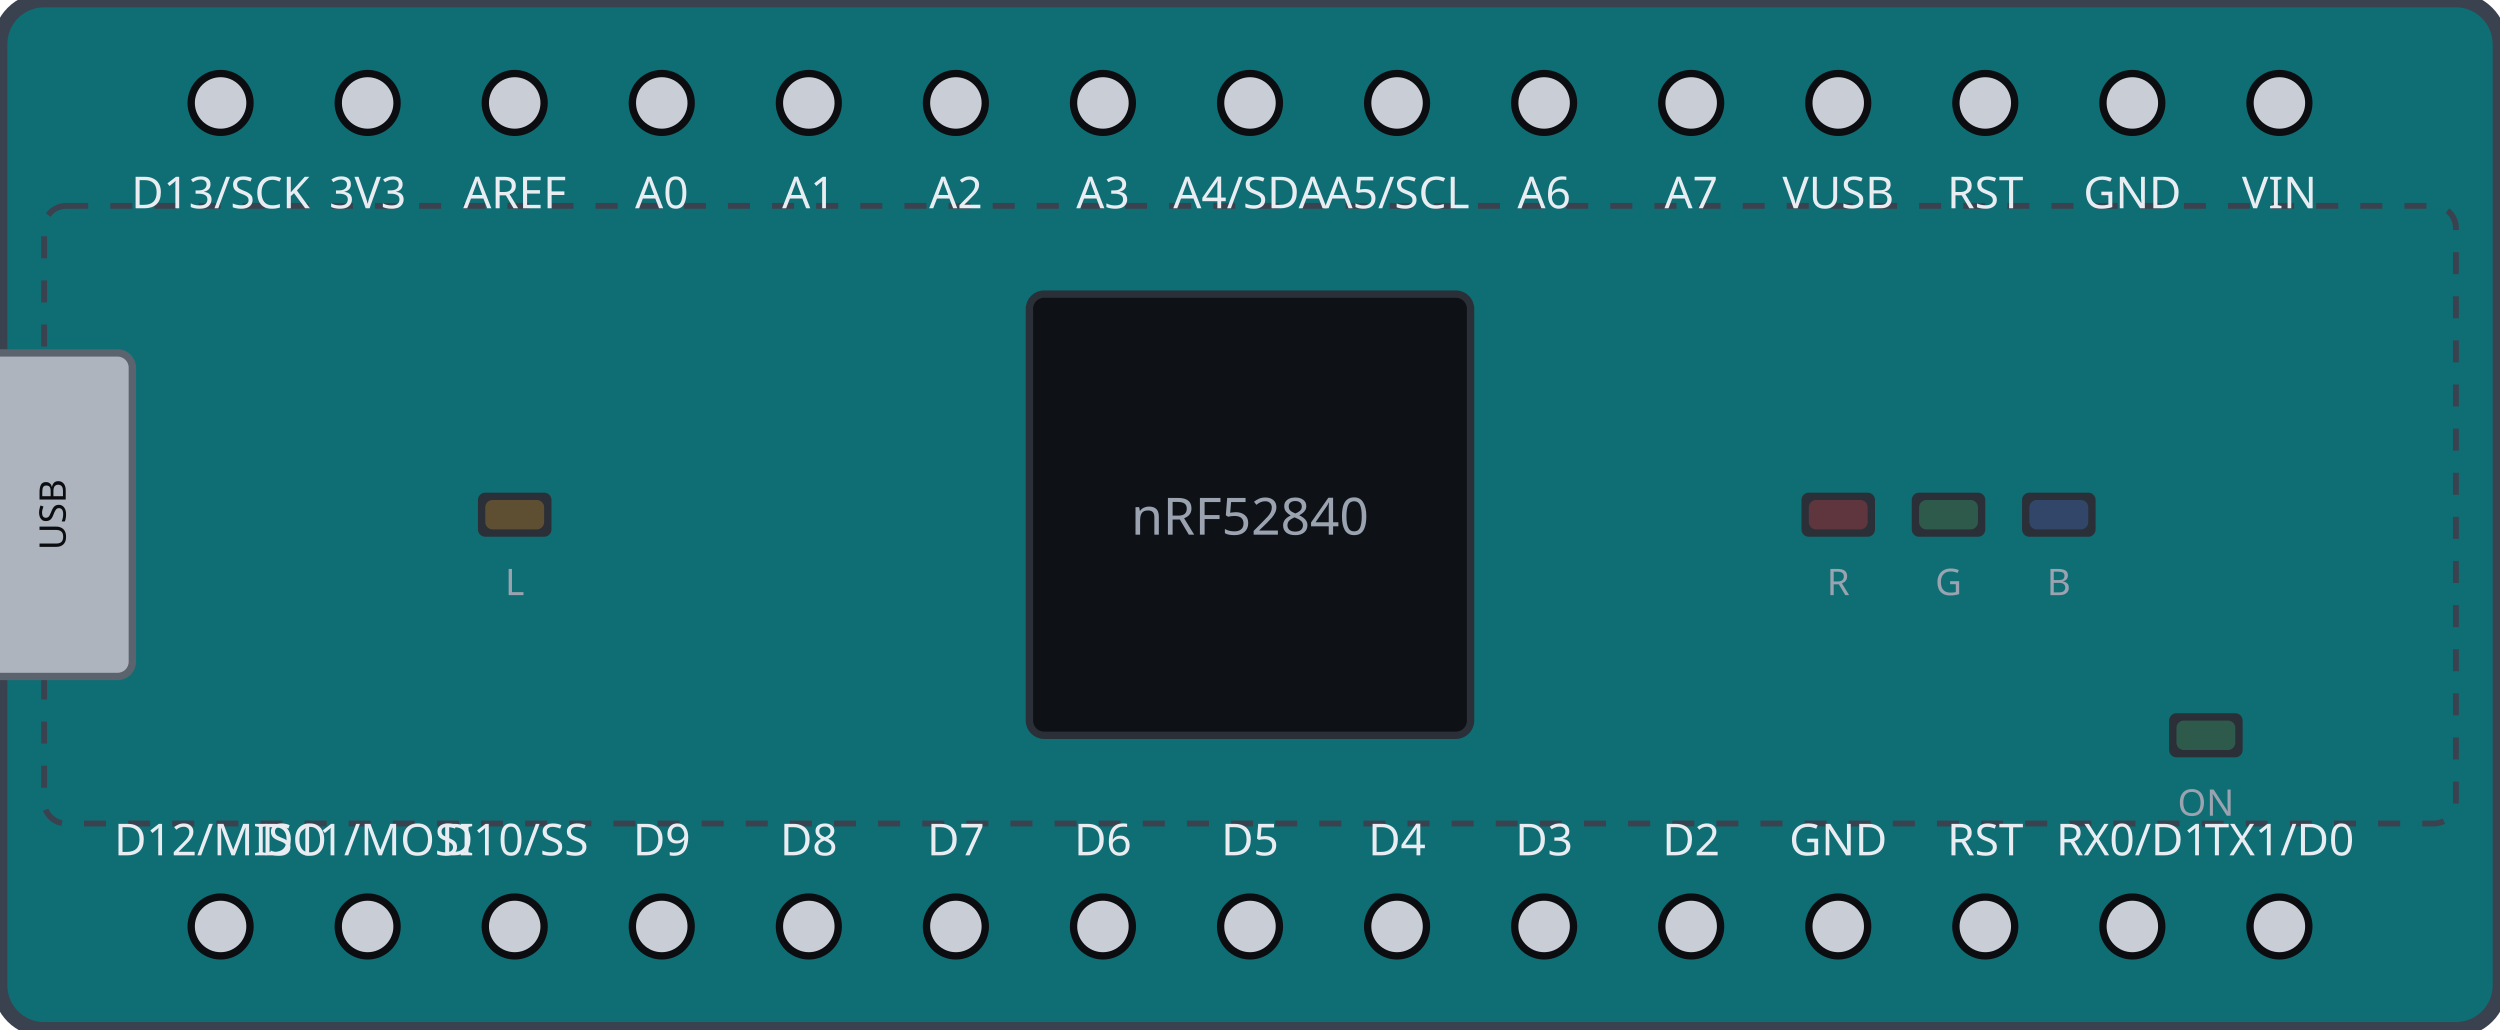
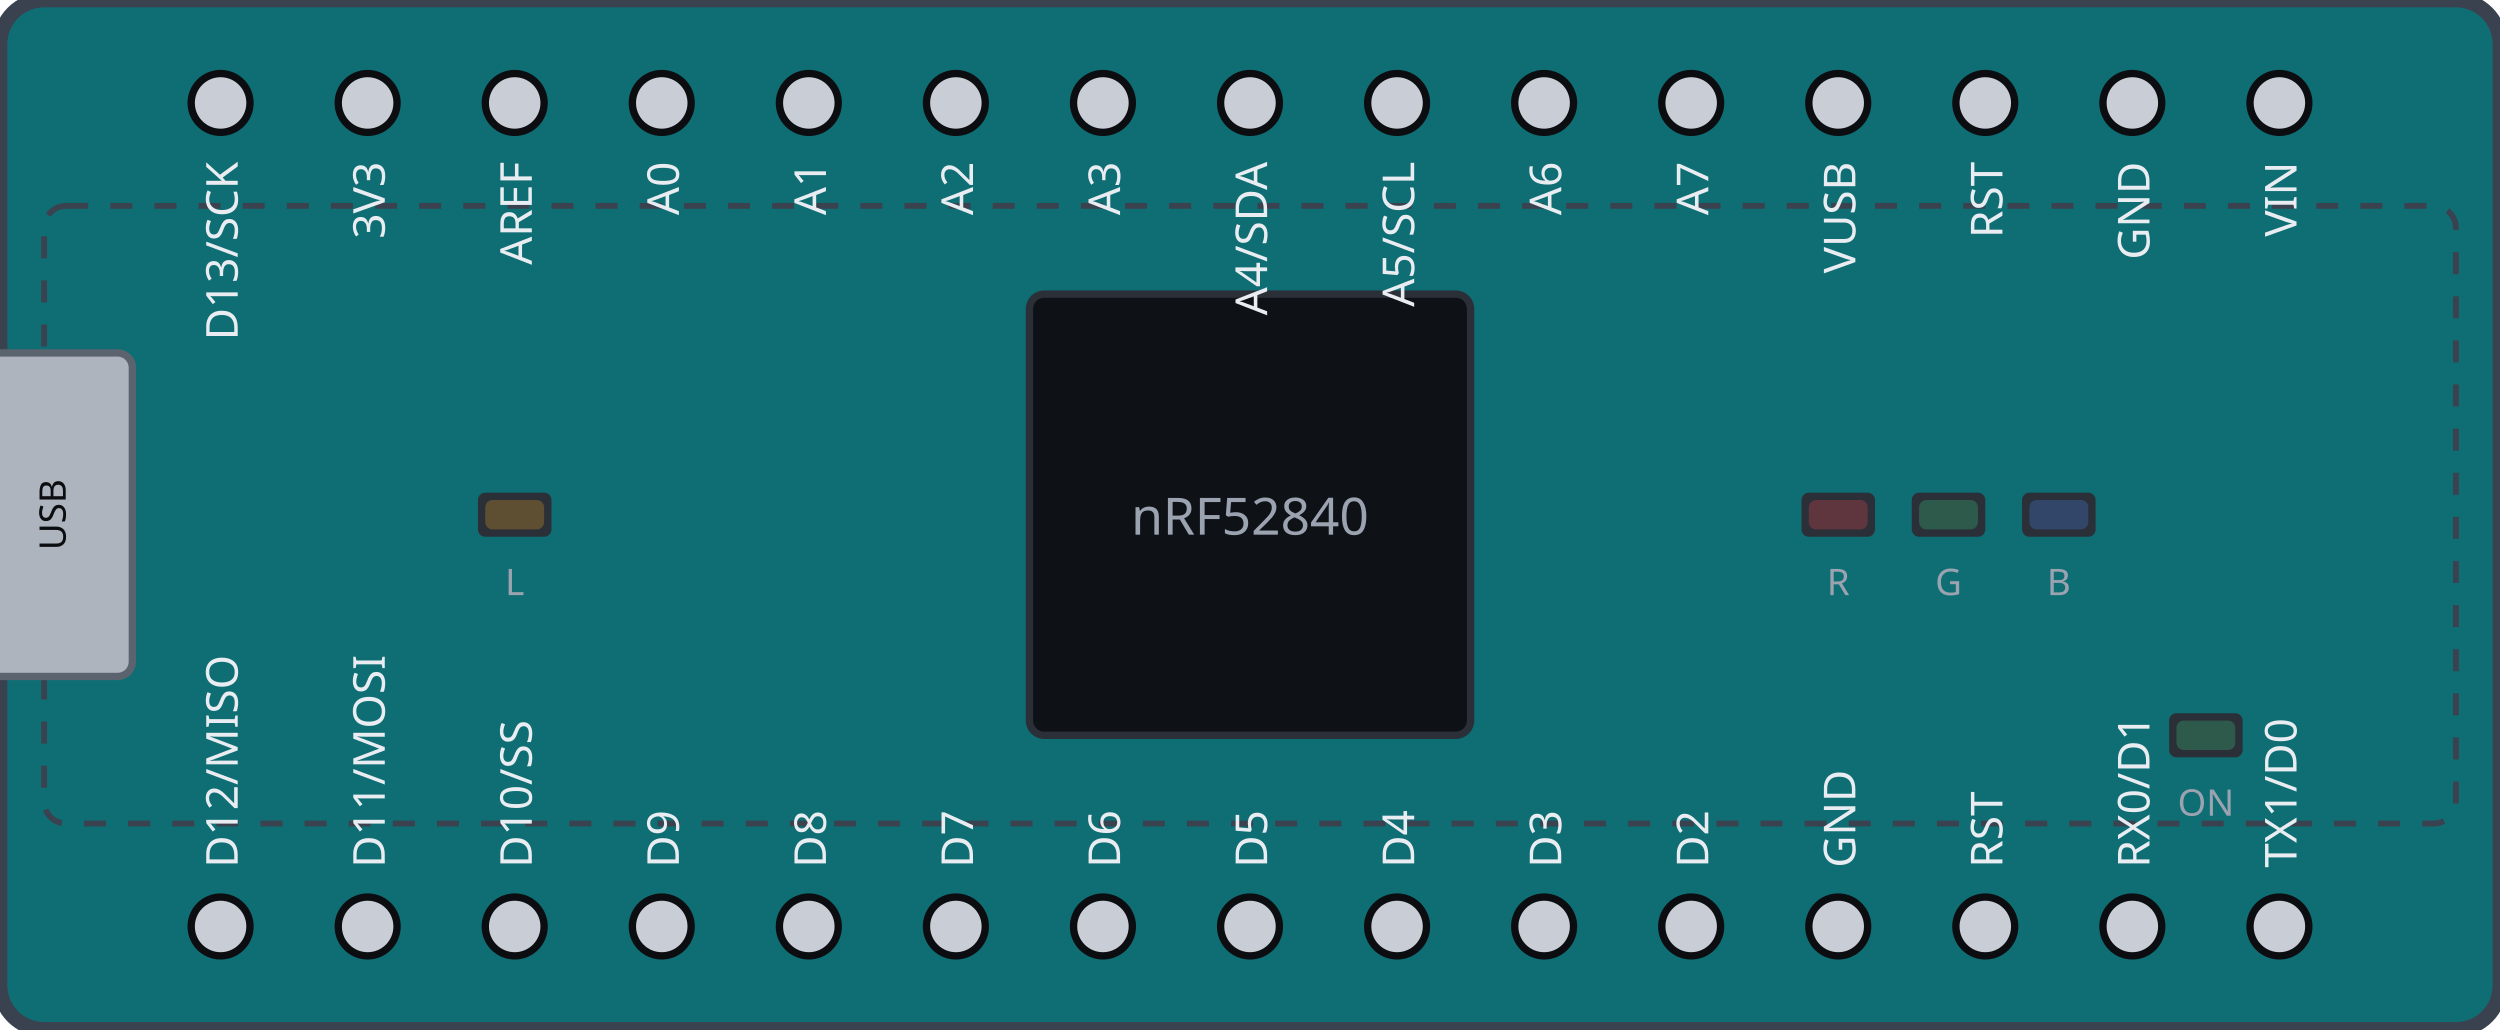
<svg xmlns="http://www.w3.org/2000/svg" viewBox="0 0 340 140" width="340" height="140">
  <defs>
    <filter id="arduino-nano-33-ble-glow" x="-100%" y="-100%" width="300%" height="300%">
      <feGaussianBlur stdDeviation="2.5" />
    </filter>
  </defs>
  <rect x="0" y="0" width="340" height="140" rx="6" fill="#0E6E74" stroke="#3A4250" stroke-width="2" />
  <rect x="6" y="28" width="328" height="84" rx="3" fill="none" stroke="#3A4250" stroke-width="0.8" stroke-dasharray="3 3" />
  <rect x="-4" y="48.0" width="22" height="44" rx="2" fill="#AEB4BD" stroke="#5B636F" stroke-width="1" />
  <text x="7.0" y="70.0" font-family="IBM Plex Mono" font-size="5" fill="#0B0D10" text-anchor="middle" dominant-baseline="central" transform="rotate(-90 7.0 70.0)">USB</text>
  <rect x="140.0" y="40.0" width="60" height="60" rx="2" fill="#0E1116" stroke="#2A2F38" stroke-width="1" />
  <text x="170.0" y="70.0" font-family="IBM Plex Mono" font-size="7" fill="#9AA3AF" text-anchor="middle" dominant-baseline="central">nRF52840</text>
  <rect x="65" y="67" width="10" height="6" rx="1" fill="#2A2F38" />
  <circle cx="70" cy="70" r="6" fill="#FFB020" opacity="0" filter="url(#arduino-nano-33-ble-glow)" data-bind="opacity:led" />
  <rect x="66" y="68" width="8" height="4" rx="1" fill="#FFB020" opacity="0.25" />
  <rect x="66" y="68" width="8" height="4" rx="1" fill="#FFB020" opacity="0" data-bind="opacity:led" />
  <text x="70" y="79" font-family="IBM Plex Mono" font-size="5" fill="#9AA3AF" text-anchor="middle" dominant-baseline="central">L</text>
  <rect x="245" y="67" width="10" height="6" rx="1" fill="#2A2F38" />
  <circle cx="250" cy="70" r="6" fill="#FF4D4D" opacity="0" filter="url(#arduino-nano-33-ble-glow)" data-bind="opacity:led_r" />
  <rect x="246" y="68" width="8" height="4" rx="1" fill="#FF4D4D" opacity="0.25" />
  <rect x="246" y="68" width="8" height="4" rx="1" fill="#FF4D4D" opacity="0" data-bind="opacity:led_r" />
  <text x="250" y="79" font-family="IBM Plex Mono" font-size="5" fill="#9AA3AF" text-anchor="middle" dominant-baseline="central">R</text>
  <rect x="260" y="67" width="10" height="6" rx="1" fill="#2A2F38" />
  <circle cx="265" cy="70" r="6" fill="#3DDC84" opacity="0" filter="url(#arduino-nano-33-ble-glow)" data-bind="opacity:led_g" />
  <rect x="261" y="68" width="8" height="4" rx="1" fill="#3DDC84" opacity="0.25" />
  <rect x="261" y="68" width="8" height="4" rx="1" fill="#3DDC84" opacity="0" data-bind="opacity:led_g" />
  <text x="265" y="79" font-family="IBM Plex Mono" font-size="5" fill="#9AA3AF" text-anchor="middle" dominant-baseline="central">G</text>
  <rect x="275" y="67" width="10" height="6" rx="1" fill="#2A2F38" />
  <circle cx="280" cy="70" r="6" fill="#4C8CFF" opacity="0" filter="url(#arduino-nano-33-ble-glow)" data-bind="opacity:led_b" />
  <rect x="276" y="68" width="8" height="4" rx="1" fill="#4C8CFF" opacity="0.25" />
  <rect x="276" y="68" width="8" height="4" rx="1" fill="#4C8CFF" opacity="0" data-bind="opacity:led_b" />
  <text x="280" y="79" font-family="IBM Plex Mono" font-size="5" fill="#9AA3AF" text-anchor="middle" dominant-baseline="central">B</text>
  <rect x="295" y="97" width="10" height="6" rx="1" fill="#2A2F38" />
  <circle cx="300" cy="100" r="6" fill="#3DDC84" opacity="0" filter="url(#arduino-nano-33-ble-glow)" data-bind="opacity:powered" />
  <rect x="296" y="98" width="8" height="4" rx="1" fill="#3DDC84" opacity="0.25" />
  <rect x="296" y="98" width="8" height="4" rx="1" fill="#3DDC84" opacity="0" data-bind="opacity:powered" />
  <text x="300" y="109" font-family="IBM Plex Mono" font-size="5" fill="#9AA3AF" text-anchor="middle" dominant-baseline="central">ON</text>
-   <text x="30.0" y="26" font-family="IBM Plex Mono" font-size="6" fill="#E9EDF2" text-anchor="middle" dominant-baseline="central">D13/SCK</text>
-   <text x="50.0" y="26" font-family="IBM Plex Mono" font-size="6" fill="#E9EDF2" text-anchor="middle" dominant-baseline="central">3V3</text>
-   <text x="70.0" y="26" font-family="IBM Plex Mono" font-size="6" fill="#E9EDF2" text-anchor="middle" dominant-baseline="central">AREF</text>
-   <text x="90.0" y="26" font-family="IBM Plex Mono" font-size="6" fill="#E9EDF2" text-anchor="middle" dominant-baseline="central">A0</text>
-   <text x="110.0" y="26" font-family="IBM Plex Mono" font-size="6" fill="#E9EDF2" text-anchor="middle" dominant-baseline="central">A1</text>
-   <text x="130.0" y="26" font-family="IBM Plex Mono" font-size="6" fill="#E9EDF2" text-anchor="middle" dominant-baseline="central">A2</text>
-   <text x="150.0" y="26" font-family="IBM Plex Mono" font-size="6" fill="#E9EDF2" text-anchor="middle" dominant-baseline="central">A3</text>
-   <text x="170.0" y="26" font-family="IBM Plex Mono" font-size="6" fill="#E9EDF2" text-anchor="middle" dominant-baseline="central">A4/SDA</text>
-   <text x="190.0" y="26" font-family="IBM Plex Mono" font-size="6" fill="#E9EDF2" text-anchor="middle" dominant-baseline="central">A5/SCL</text>
-   <text x="210.0" y="26" font-family="IBM Plex Mono" font-size="6" fill="#E9EDF2" text-anchor="middle" dominant-baseline="central">A6</text>
-   <text x="230.0" y="26" font-family="IBM Plex Mono" font-size="6" fill="#E9EDF2" text-anchor="middle" dominant-baseline="central">A7</text>
-   <text x="250.0" y="26" font-family="IBM Plex Mono" font-size="6" fill="#E9EDF2" text-anchor="middle" dominant-baseline="central">VUSB</text>
-   <text x="270.0" y="26" font-family="IBM Plex Mono" font-size="6" fill="#E9EDF2" text-anchor="middle" dominant-baseline="central">RST</text>
-   <text x="290.0" y="26" font-family="IBM Plex Mono" font-size="6" fill="#E9EDF2" text-anchor="middle" dominant-baseline="central">GND</text>
-   <text x="310.0" y="26" font-family="IBM Plex Mono" font-size="6" fill="#E9EDF2" text-anchor="middle" dominant-baseline="central">VIN</text>
-   <text x="30.0" y="114" font-family="IBM Plex Mono" font-size="6" fill="#E9EDF2" text-anchor="middle" dominant-baseline="central">D12/MISO</text>
-   <text x="50.0" y="114" font-family="IBM Plex Mono" font-size="6" fill="#E9EDF2" text-anchor="middle" dominant-baseline="central">D11/MOSI</text>
-   <text x="70.0" y="114" font-family="IBM Plex Mono" font-size="6" fill="#E9EDF2" text-anchor="middle" dominant-baseline="central">D10/SS</text>
-   <text x="90.0" y="114" font-family="IBM Plex Mono" font-size="6" fill="#E9EDF2" text-anchor="middle" dominant-baseline="central">D9</text>
-   <text x="110.0" y="114" font-family="IBM Plex Mono" font-size="6" fill="#E9EDF2" text-anchor="middle" dominant-baseline="central">D8</text>
-   <text x="130.0" y="114" font-family="IBM Plex Mono" font-size="6" fill="#E9EDF2" text-anchor="middle" dominant-baseline="central">D7</text>
-   <text x="150.0" y="114" font-family="IBM Plex Mono" font-size="6" fill="#E9EDF2" text-anchor="middle" dominant-baseline="central">D6</text>
-   <text x="170.0" y="114" font-family="IBM Plex Mono" font-size="6" fill="#E9EDF2" text-anchor="middle" dominant-baseline="central">D5</text>
-   <text x="190.0" y="114" font-family="IBM Plex Mono" font-size="6" fill="#E9EDF2" text-anchor="middle" dominant-baseline="central">D4</text>
-   <text x="210.0" y="114" font-family="IBM Plex Mono" font-size="6" fill="#E9EDF2" text-anchor="middle" dominant-baseline="central">D3</text>
-   <text x="230.0" y="114" font-family="IBM Plex Mono" font-size="6" fill="#E9EDF2" text-anchor="middle" dominant-baseline="central">D2</text>
-   <text x="250.0" y="114" font-family="IBM Plex Mono" font-size="6" fill="#E9EDF2" text-anchor="middle" dominant-baseline="central">GND</text>
-   <text x="270.0" y="114" font-family="IBM Plex Mono" font-size="6" fill="#E9EDF2" text-anchor="middle" dominant-baseline="central">RST</text>
-   <text x="290.0" y="114" font-family="IBM Plex Mono" font-size="6" fill="#E9EDF2" text-anchor="middle" dominant-baseline="central">RX0/D1</text>
-   <text x="310.0" y="114" font-family="IBM Plex Mono" font-size="6" fill="#E9EDF2" text-anchor="middle" dominant-baseline="central">TX1/D0</text>
+   <text x="30" y="22" font-family="IBM Plex Mono" font-size="6" fill="#E9EDF2" text-anchor="end" dominant-baseline="central" transform="rotate(-90 30 22)">D13/SCK</text>
+   <text x="50" y="22" font-family="IBM Plex Mono" font-size="6" fill="#E9EDF2" text-anchor="end" dominant-baseline="central" transform="rotate(-90 50 22)">3V3</text>
+   <text x="70" y="22" font-family="IBM Plex Mono" font-size="6" fill="#E9EDF2" text-anchor="end" dominant-baseline="central" transform="rotate(-90 70 22)">AREF</text>
+   <text x="90" y="22" font-family="IBM Plex Mono" font-size="6" fill="#E9EDF2" text-anchor="end" dominant-baseline="central" transform="rotate(-90 90 22)">A0</text>
+   <text x="110" y="22" font-family="IBM Plex Mono" font-size="6" fill="#E9EDF2" text-anchor="end" dominant-baseline="central" transform="rotate(-90 110 22)">A1</text>
+   <text x="130" y="22" font-family="IBM Plex Mono" font-size="6" fill="#E9EDF2" text-anchor="end" dominant-baseline="central" transform="rotate(-90 130 22)">A2</text>
+   <text x="150" y="22" font-family="IBM Plex Mono" font-size="6" fill="#E9EDF2" text-anchor="end" dominant-baseline="central" transform="rotate(-90 150 22)">A3</text>
+   <text x="170" y="22" font-family="IBM Plex Mono" font-size="6" fill="#E9EDF2" text-anchor="end" dominant-baseline="central" transform="rotate(-90 170 22)">A4/SDA</text>
+   <text x="190" y="22" font-family="IBM Plex Mono" font-size="6" fill="#E9EDF2" text-anchor="end" dominant-baseline="central" transform="rotate(-90 190 22)">A5/SCL</text>
+   <text x="210" y="22" font-family="IBM Plex Mono" font-size="6" fill="#E9EDF2" text-anchor="end" dominant-baseline="central" transform="rotate(-90 210 22)">A6</text>
+   <text x="230" y="22" font-family="IBM Plex Mono" font-size="6" fill="#E9EDF2" text-anchor="end" dominant-baseline="central" transform="rotate(-90 230 22)">A7</text>
+   <text x="250" y="22" font-family="IBM Plex Mono" font-size="6" fill="#E9EDF2" text-anchor="end" dominant-baseline="central" transform="rotate(-90 250 22)">VUSB</text>
+   <text x="270" y="22" font-family="IBM Plex Mono" font-size="6" fill="#E9EDF2" text-anchor="end" dominant-baseline="central" transform="rotate(-90 270 22)">RST</text>
+   <text x="290" y="22" font-family="IBM Plex Mono" font-size="6" fill="#E9EDF2" text-anchor="end" dominant-baseline="central" transform="rotate(-90 290 22)">GND</text>
+   <text x="310" y="22" font-family="IBM Plex Mono" font-size="6" fill="#E9EDF2" text-anchor="end" dominant-baseline="central" transform="rotate(-90 310 22)">VIN</text>
+   <text x="30" y="118" font-family="IBM Plex Mono" font-size="6" fill="#E9EDF2" text-anchor="start" dominant-baseline="central" transform="rotate(-90 30 118)">D12/MISO</text>
+   <text x="50" y="118" font-family="IBM Plex Mono" font-size="6" fill="#E9EDF2" text-anchor="start" dominant-baseline="central" transform="rotate(-90 50 118)">D11/MOSI</text>
+   <text x="70" y="118" font-family="IBM Plex Mono" font-size="6" fill="#E9EDF2" text-anchor="start" dominant-baseline="central" transform="rotate(-90 70 118)">D10/SS</text>
+   <text x="90" y="118" font-family="IBM Plex Mono" font-size="6" fill="#E9EDF2" text-anchor="start" dominant-baseline="central" transform="rotate(-90 90 118)">D9</text>
+   <text x="110" y="118" font-family="IBM Plex Mono" font-size="6" fill="#E9EDF2" text-anchor="start" dominant-baseline="central" transform="rotate(-90 110 118)">D8</text>
+   <text x="130" y="118" font-family="IBM Plex Mono" font-size="6" fill="#E9EDF2" text-anchor="start" dominant-baseline="central" transform="rotate(-90 130 118)">D7</text>
+   <text x="150" y="118" font-family="IBM Plex Mono" font-size="6" fill="#E9EDF2" text-anchor="start" dominant-baseline="central" transform="rotate(-90 150 118)">D6</text>
+   <text x="170" y="118" font-family="IBM Plex Mono" font-size="6" fill="#E9EDF2" text-anchor="start" dominant-baseline="central" transform="rotate(-90 170 118)">D5</text>
+   <text x="190" y="118" font-family="IBM Plex Mono" font-size="6" fill="#E9EDF2" text-anchor="start" dominant-baseline="central" transform="rotate(-90 190 118)">D4</text>
+   <text x="210" y="118" font-family="IBM Plex Mono" font-size="6" fill="#E9EDF2" text-anchor="start" dominant-baseline="central" transform="rotate(-90 210 118)">D3</text>
+   <text x="230" y="118" font-family="IBM Plex Mono" font-size="6" fill="#E9EDF2" text-anchor="start" dominant-baseline="central" transform="rotate(-90 230 118)">D2</text>
+   <text x="250" y="118" font-family="IBM Plex Mono" font-size="6" fill="#E9EDF2" text-anchor="start" dominant-baseline="central" transform="rotate(-90 250 118)">GND</text>
+   <text x="270" y="118" font-family="IBM Plex Mono" font-size="6" fill="#E9EDF2" text-anchor="start" dominant-baseline="central" transform="rotate(-90 270 118)">RST</text>
+   <text x="290" y="118" font-family="IBM Plex Mono" font-size="6" fill="#E9EDF2" text-anchor="start" dominant-baseline="central" transform="rotate(-90 290 118)">RX0/D1</text>
+   <text x="310" y="118" font-family="IBM Plex Mono" font-size="6" fill="#E9EDF2" text-anchor="start" dominant-baseline="central" transform="rotate(-90 310 118)">TX1/D0</text>
  <circle data-pin="D13" cx="30.0" cy="14" r="4" fill="#C9CED6" stroke="#0B0D10" stroke-width="1" />
  <circle data-pin="3V3" cx="50.0" cy="14" r="4" fill="#C9CED6" stroke="#0B0D10" stroke-width="1" />
  <circle data-pin="AREF" cx="70.0" cy="14" r="4" fill="#C9CED6" stroke="#0B0D10" stroke-width="1" />
  <circle data-pin="A0" cx="90.0" cy="14" r="4" fill="#C9CED6" stroke="#0B0D10" stroke-width="1" />
  <circle data-pin="A1" cx="110.0" cy="14" r="4" fill="#C9CED6" stroke="#0B0D10" stroke-width="1" />
  <circle data-pin="A2" cx="130.0" cy="14" r="4" fill="#C9CED6" stroke="#0B0D10" stroke-width="1" />
  <circle data-pin="A3" cx="150.0" cy="14" r="4" fill="#C9CED6" stroke="#0B0D10" stroke-width="1" />
  <circle data-pin="A4" cx="170.0" cy="14" r="4" fill="#C9CED6" stroke="#0B0D10" stroke-width="1" />
  <circle data-pin="A5" cx="190.0" cy="14" r="4" fill="#C9CED6" stroke="#0B0D10" stroke-width="1" />
  <circle data-pin="A6" cx="210.0" cy="14" r="4" fill="#C9CED6" stroke="#0B0D10" stroke-width="1" />
  <circle data-pin="A7" cx="230.0" cy="14" r="4" fill="#C9CED6" stroke="#0B0D10" stroke-width="1" />
  <circle data-pin="VUSB" cx="250.0" cy="14" r="4" fill="#C9CED6" stroke="#0B0D10" stroke-width="1" />
  <circle data-pin="RST.1" cx="270.0" cy="14" r="4" fill="#C9CED6" stroke="#0B0D10" stroke-width="1" />
  <circle data-pin="GND.1" cx="290.0" cy="14" r="4" fill="#C9CED6" stroke="#0B0D10" stroke-width="1" />
  <circle data-pin="VIN" cx="310.0" cy="14" r="4" fill="#C9CED6" stroke="#0B0D10" stroke-width="1" />
  <circle data-pin="D12" cx="30.0" cy="126" r="4" fill="#C9CED6" stroke="#0B0D10" stroke-width="1" />
  <circle data-pin="D11" cx="50.0" cy="126" r="4" fill="#C9CED6" stroke="#0B0D10" stroke-width="1" />
  <circle data-pin="D10" cx="70.0" cy="126" r="4" fill="#C9CED6" stroke="#0B0D10" stroke-width="1" />
  <circle data-pin="D9" cx="90.0" cy="126" r="4" fill="#C9CED6" stroke="#0B0D10" stroke-width="1" />
  <circle data-pin="D8" cx="110.0" cy="126" r="4" fill="#C9CED6" stroke="#0B0D10" stroke-width="1" />
  <circle data-pin="D7" cx="130.0" cy="126" r="4" fill="#C9CED6" stroke="#0B0D10" stroke-width="1" />
  <circle data-pin="D6" cx="150.0" cy="126" r="4" fill="#C9CED6" stroke="#0B0D10" stroke-width="1" />
  <circle data-pin="D5" cx="170.0" cy="126" r="4" fill="#C9CED6" stroke="#0B0D10" stroke-width="1" />
  <circle data-pin="D4" cx="190.0" cy="126" r="4" fill="#C9CED6" stroke="#0B0D10" stroke-width="1" />
  <circle data-pin="D3" cx="210.0" cy="126" r="4" fill="#C9CED6" stroke="#0B0D10" stroke-width="1" />
  <circle data-pin="D2" cx="230.0" cy="126" r="4" fill="#C9CED6" stroke="#0B0D10" stroke-width="1" />
  <circle data-pin="GND.2" cx="250.0" cy="126" r="4" fill="#C9CED6" stroke="#0B0D10" stroke-width="1" />
  <circle data-pin="RST.2" cx="270.0" cy="126" r="4" fill="#C9CED6" stroke="#0B0D10" stroke-width="1" />
  <circle data-pin="D1" cx="290.0" cy="126" r="4" fill="#C9CED6" stroke="#0B0D10" stroke-width="1" />
  <circle data-pin="D0" cx="310.0" cy="126" r="4" fill="#C9CED6" stroke="#0B0D10" stroke-width="1" />
</svg>
